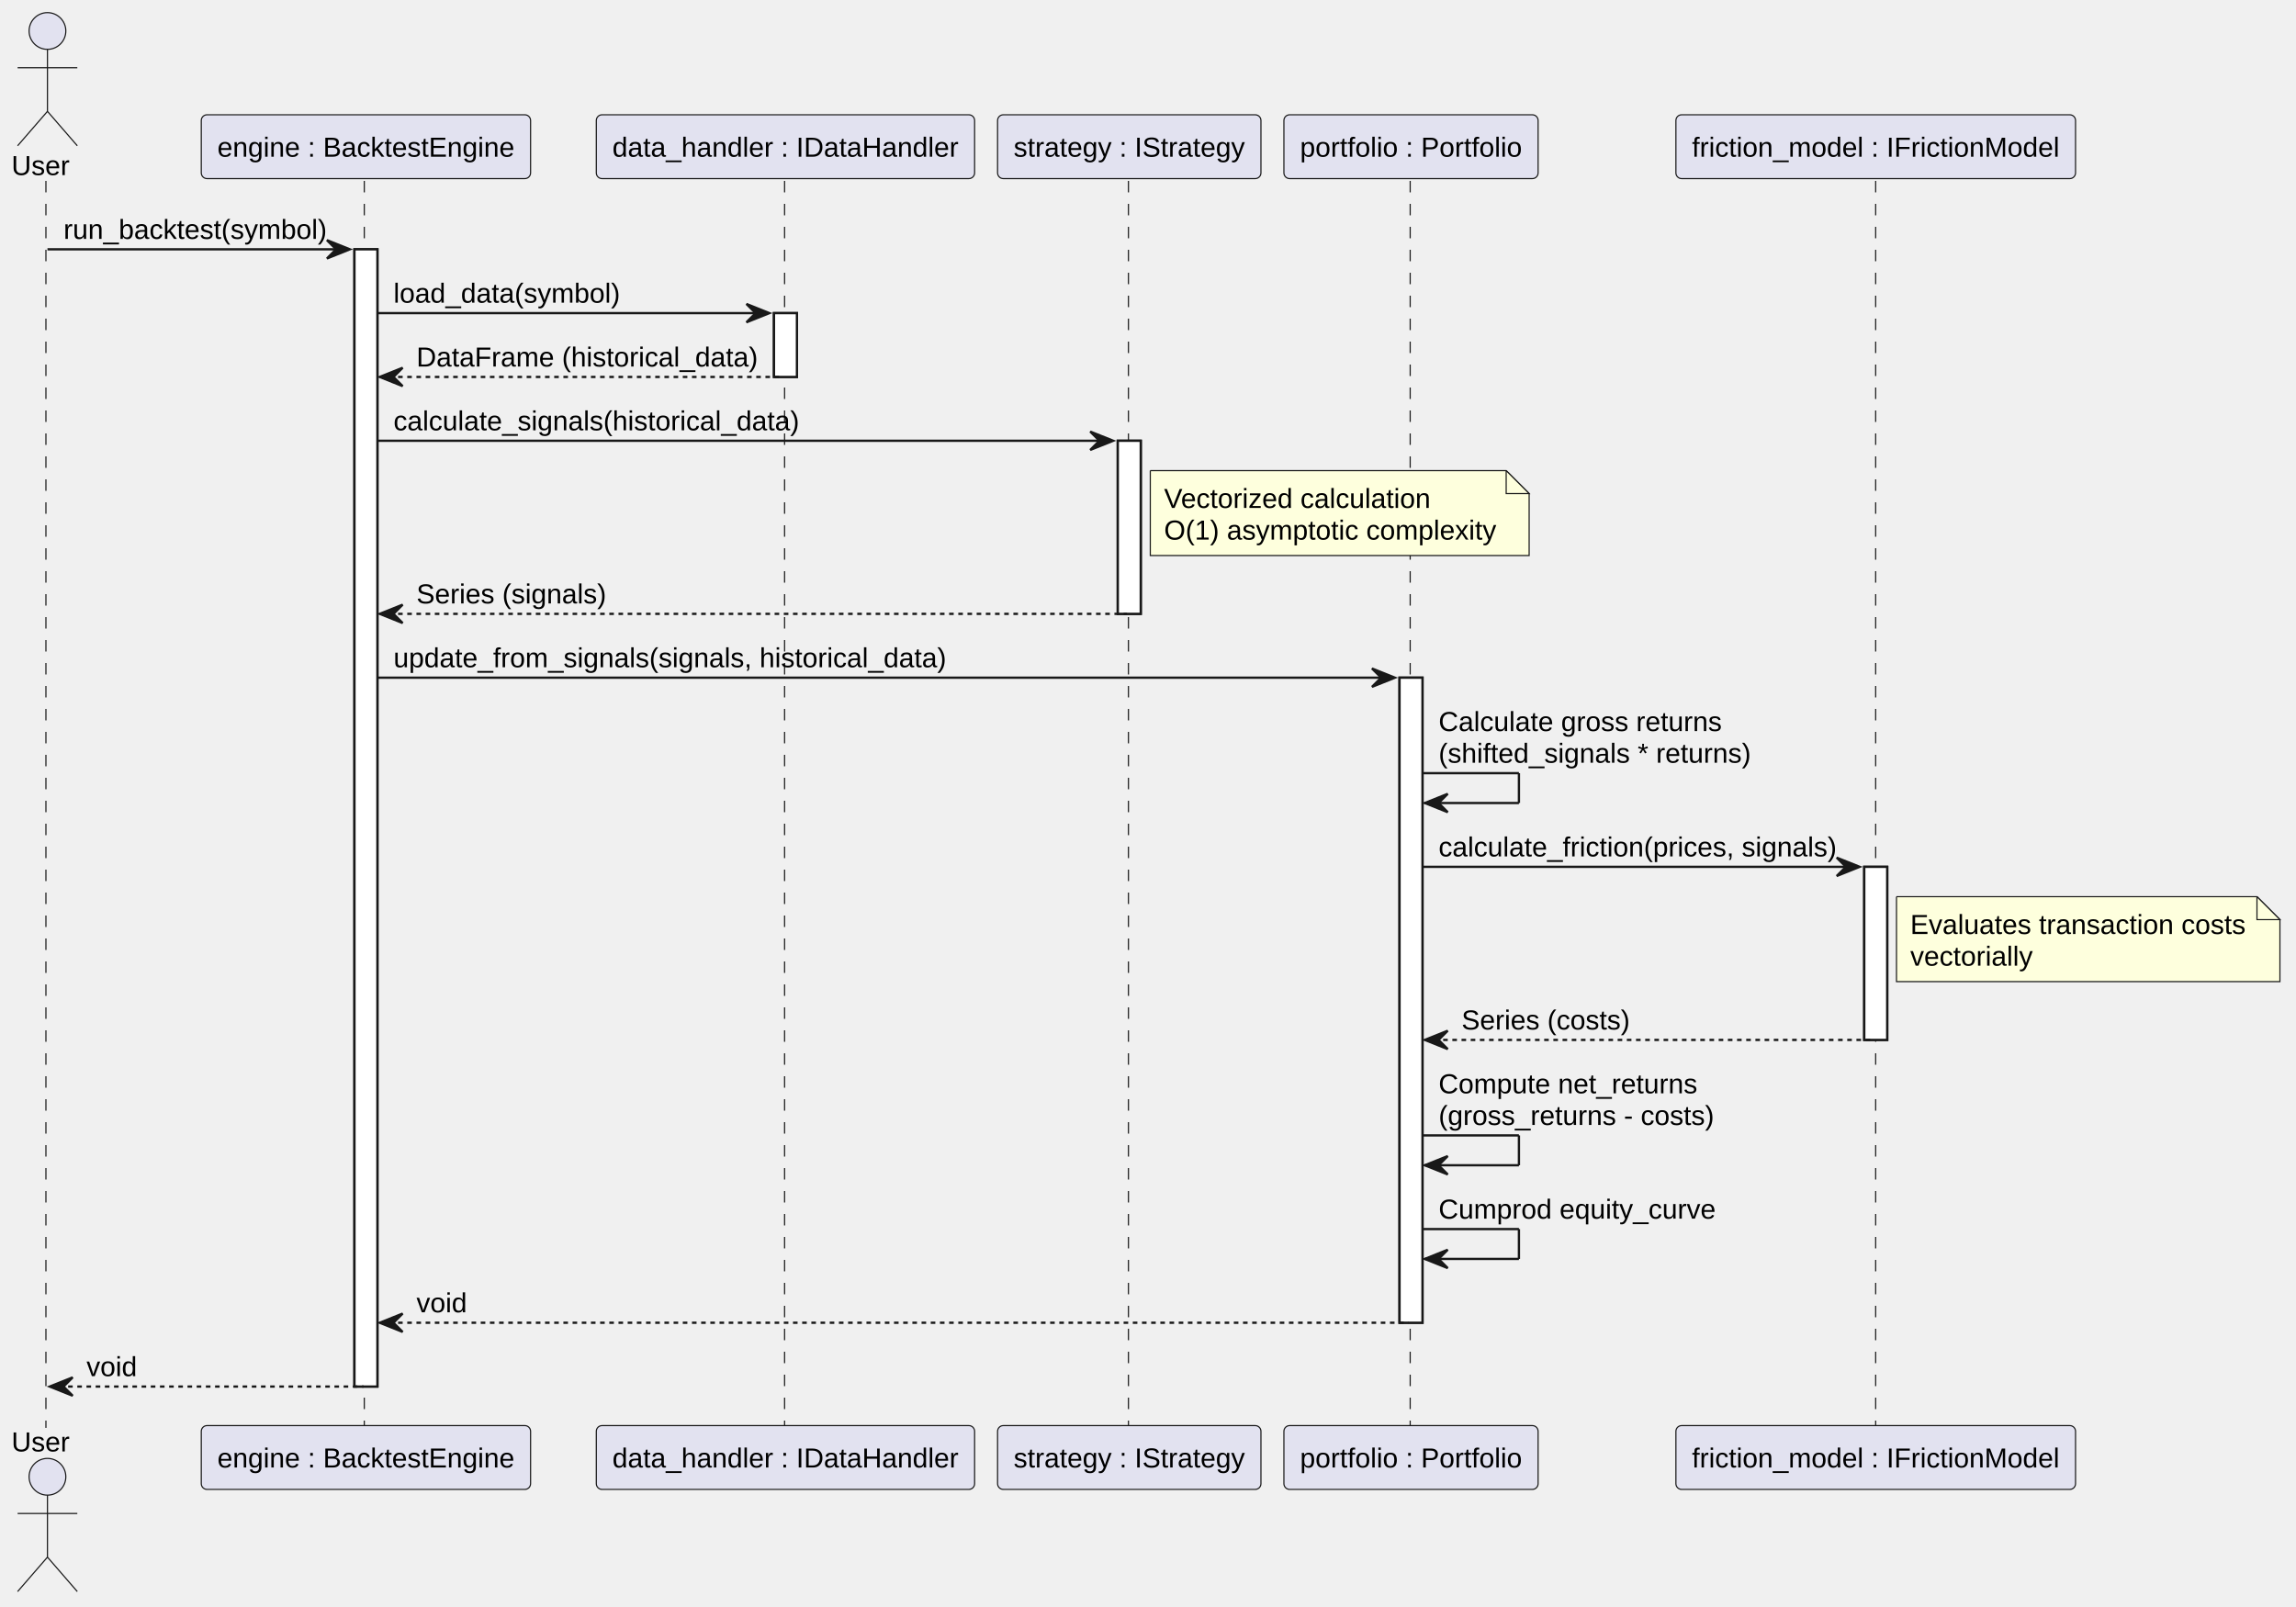
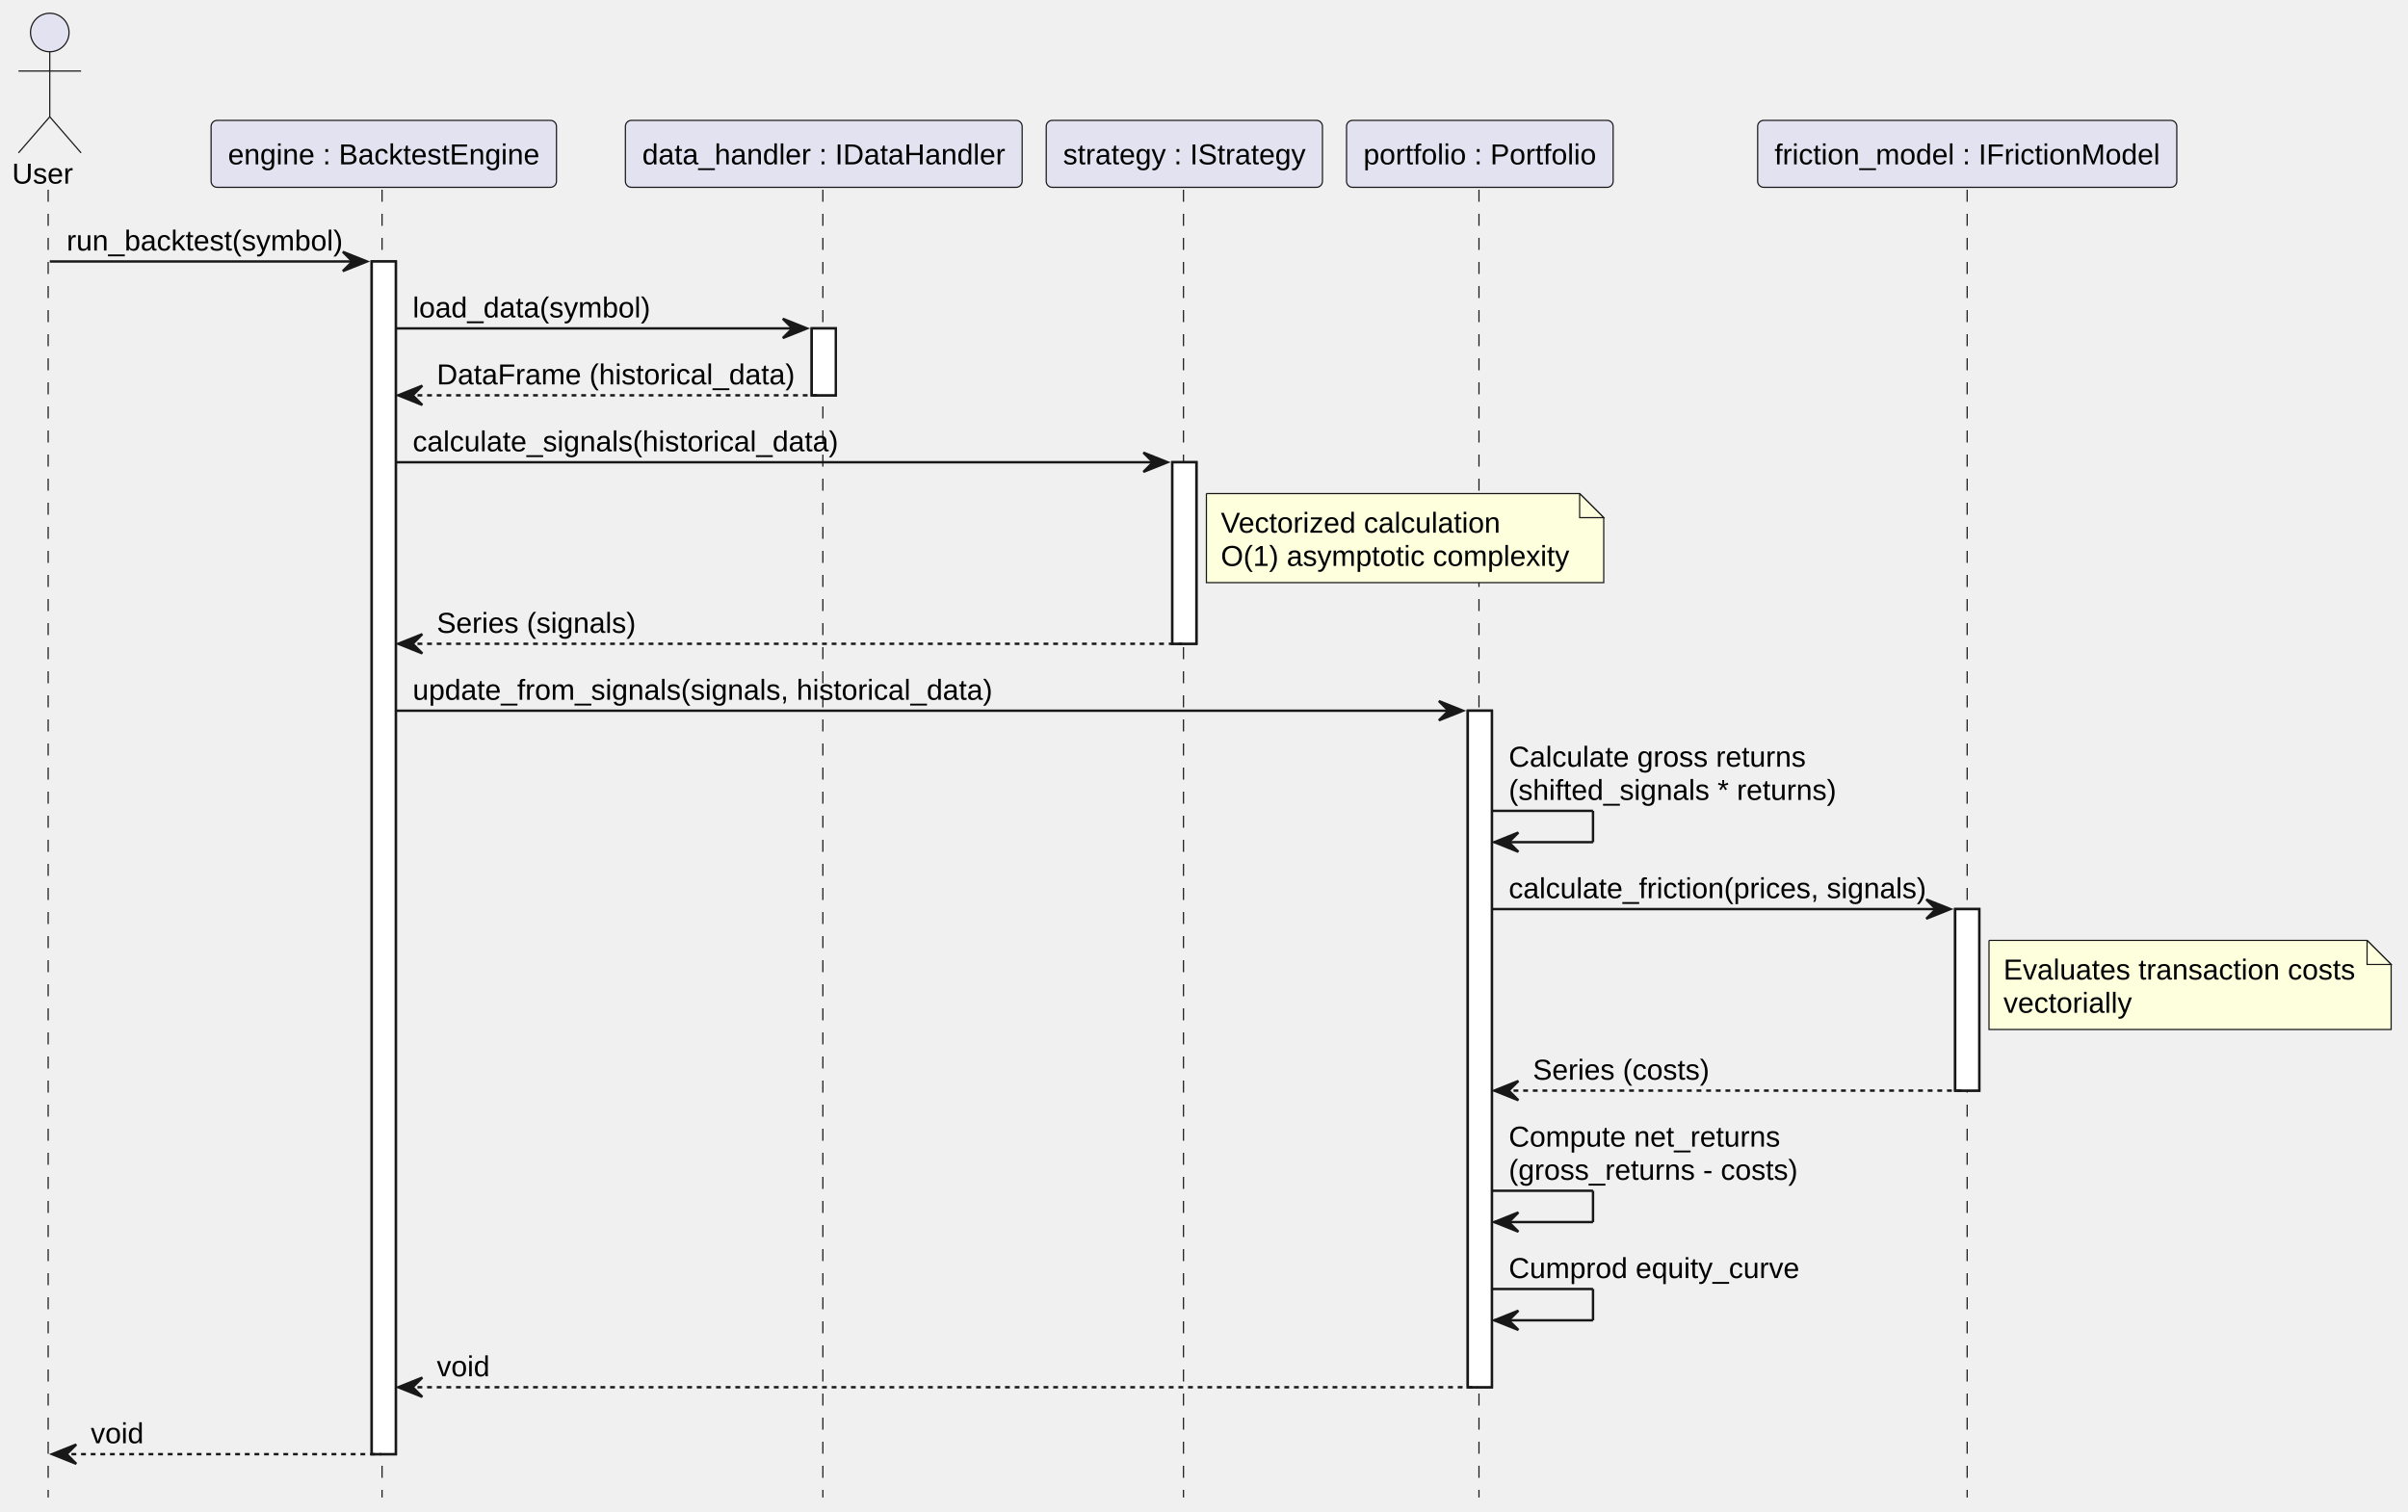
- <svg xmlns="http://www.w3.org/2000/svg" contentStyleType="text/css" data-diagram-type="SEQUENCE" height="700px" preserveAspectRatio="none" style="width:1000px;height:700px;" version="1.1" viewBox="0 0 1000 700" width="1000px" zoomAndPan="magnify">
+ <svg xmlns="http://www.w3.org/2000/svg" contentStyleType="text/css" data-diagram-type="SEQUENCE" height="628px" preserveAspectRatio="none" style="width:1000px;height:628px;" version="1.1" viewBox="0 0 1000 628" width="1000px" zoomAndPan="magnify">
  <defs />
  <g>
    <g>
      <rect fill="#FFFFFF" height="495.379" style="stroke:#181818;stroke-width:1;" width="10" x="154.377" y="108.598" />
    </g>
    <g>
      <rect fill="#FFFFFF" height="27.799" style="stroke:#181818;stroke-width:1;" width="10" x="337.1" y="136.397" />
    </g>
    <g>
      <rect fill="#FFFFFF" height="75.397" style="stroke:#181818;stroke-width:1;" width="10" x="486.839" y="191.994" />
    </g>
    <g>
      <rect fill="#FFFFFF" height="280.988" style="stroke:#181818;stroke-width:1;" width="10" x="609.552" y="295.19" />
    </g>
    <g>
      <rect fill="#FFFFFF" height="75.397" style="stroke:#181818;stroke-width:1;" width="10" x="811.954" y="377.586" />
    </g>
    <g class="participant-lifeline" data-entity-uid="part1" data-qualified-name="User" id="part1-lifeline">
      <g>
        <rect fill="#000000" fill-opacity="0" height="543.178" width="8" x="16.668" y="78.799" />
        <line style="stroke:#181818;stroke-width:0.5;stroke-dasharray:5,5;" x1="20" x2="20" y1="78.799" y2="621.977" />
      </g>
    </g>
    <g class="participant-lifeline" data-entity-uid="part2" data-qualified-name="Engine" id="part2-lifeline">
      <g>
        <rect fill="#000000" fill-opacity="0" height="543.178" width="8" x="155.377" y="78.799" />
        <line style="stroke:#181818;stroke-width:0.5;stroke-dasharray:5,5;" x1="158.666" x2="158.666" y1="78.799" y2="621.977" />
      </g>
    </g>
    <g class="participant-lifeline" data-entity-uid="part3" data-qualified-name="DataHandler" id="part3-lifeline">
      <g>
        <rect fill="#000000" fill-opacity="0" height="543.178" width="8" x="338.1" y="78.799" />
        <line style="stroke:#181818;stroke-width:0.5;stroke-dasharray:5,5;" x1="341.716" x2="341.716" y1="78.799" y2="621.977" />
      </g>
    </g>
    <g class="participant-lifeline" data-entity-uid="part4" data-qualified-name="Strategy" id="part4-lifeline">
      <g>
        <rect fill="#000000" fill-opacity="0" height="543.178" width="8" x="487.839" y="78.799" />
        <line style="stroke:#181818;stroke-width:0.5;stroke-dasharray:5,5;" x1="491.483" x2="491.483" y1="78.799" y2="621.977" />
      </g>
    </g>
    <g class="participant-lifeline" data-entity-uid="part5" data-qualified-name="Portfolio" id="part5-lifeline">
      <g>
        <rect fill="#000000" fill-opacity="0" height="543.178" width="8" x="610.552" y="78.799" />
        <line style="stroke:#181818;stroke-width:0.5;stroke-dasharray:5,5;" x1="614.194" x2="614.194" y1="78.799" y2="621.977" />
      </g>
    </g>
    <g class="participant-lifeline" data-entity-uid="part6" data-qualified-name="Friction" id="part6-lifeline">
      <g>
        <rect fill="#000000" fill-opacity="0" height="543.178" width="8" x="812.954" y="78.799" />
        <line style="stroke:#181818;stroke-width:0.5;stroke-dasharray:5,5;" x1="816.924" x2="816.924" y1="78.799" y2="621.977" />
      </g>
    </g>
    <g class="participant participant-head" data-entity-uid="part1" data-qualified-name="User" id="part1-head">
      <text fill="#000000" font-family="Arial" font-size="12" lengthAdjust="spacing" textLength="25.336" x="5" y="76.256">User</text>
      <ellipse cx="20.668" cy="13.5" fill="#E2E2F0" rx="8" ry="8" style="stroke:#181818;stroke-width:0.5;" />
      <path d="M20.668,21.5 L20.668,48.5 M7.668,29.5 L33.668,29.5 M20.668,48.5 L7.668,63.5 M20.668,48.5 L33.668,63.5" fill="none" style="stroke:#181818;stroke-width:0.5;" />
    </g>
-     <g class="participant participant-tail" data-entity-uid="part1" data-qualified-name="User" id="part1-tail">
-       <text fill="#000000" font-family="Arial" font-size="12" lengthAdjust="spacing" textLength="25.336" x="5" y="632.232">User</text>
-       <ellipse cx="20.668" cy="643.275" fill="#E2E2F0" rx="8" ry="8" style="stroke:#181818;stroke-width:0.5;" />
-       <path d="M20.668,651.275 L20.668,678.275 M7.668,659.275 L33.668,659.275 M20.668,678.275 L7.668,693.275 M20.668,678.275 L33.668,693.275" fill="none" style="stroke:#181818;stroke-width:0.5;" />
-     </g>
    <g class="participant participant-head" data-entity-uid="part2" data-qualified-name="Engine" id="part2-head">
      <rect fill="#E2E2F0" height="27.799" rx="2.5" ry="2.5" style="stroke:#181818;stroke-width:0.5;" width="143.422" x="87.666" y="50" />
      <text fill="#000000" font-family="Arial" font-size="12" lengthAdjust="spacing" textLength="129.422" x="94.666" y="68.256">engine : BacktestEngine</text>
-     </g>
-     <g class="participant participant-tail" data-entity-uid="part2" data-qualified-name="Engine" id="part2-tail">
-       <rect fill="#E2E2F0" height="27.799" rx="2.5" ry="2.5" style="stroke:#181818;stroke-width:0.5;" width="143.422" x="87.666" y="620.977" />
-       <text fill="#000000" font-family="Arial" font-size="12" lengthAdjust="spacing" textLength="129.422" x="94.666" y="639.232">engine : BacktestEngine</text>
    </g>
    <g class="participant participant-head" data-entity-uid="part3" data-qualified-name="DataHandler" id="part3-head">
      <rect fill="#E2E2F0" height="27.799" rx="2.5" ry="2.5" style="stroke:#181818;stroke-width:0.5;" width="164.768" x="259.716" y="50" />
      <text fill="#000000" font-family="Arial" font-size="12" lengthAdjust="spacing" textLength="150.768" x="266.716" y="68.256">data_handler : IDataHandler</text>
    </g>
-     <g class="participant participant-tail" data-entity-uid="part3" data-qualified-name="DataHandler" id="part3-tail">
-       <rect fill="#E2E2F0" height="27.799" rx="2.5" ry="2.5" style="stroke:#181818;stroke-width:0.5;" width="164.768" x="259.716" y="620.977" />
-       <text fill="#000000" font-family="Arial" font-size="12" lengthAdjust="spacing" textLength="150.768" x="266.716" y="639.232">data_handler : IDataHandler</text>
-     </g>
    <g class="participant participant-head" data-entity-uid="part4" data-qualified-name="Strategy" id="part4-head">
      <rect fill="#E2E2F0" height="27.799" rx="2.5" ry="2.5" style="stroke:#181818;stroke-width:0.5;" width="114.711" x="434.483" y="50" />
      <text fill="#000000" font-family="Arial" font-size="12" lengthAdjust="spacing" textLength="100.711" x="441.483" y="68.256">strategy : IStrategy</text>
-     </g>
-     <g class="participant participant-tail" data-entity-uid="part4" data-qualified-name="Strategy" id="part4-tail">
-       <rect fill="#E2E2F0" height="27.799" rx="2.5" ry="2.5" style="stroke:#181818;stroke-width:0.5;" width="114.711" x="434.483" y="620.977" />
-       <text fill="#000000" font-family="Arial" font-size="12" lengthAdjust="spacing" textLength="100.711" x="441.483" y="639.232">strategy : IStrategy</text>
    </g>
    <g class="participant participant-head" data-entity-uid="part5" data-qualified-name="Portfolio" id="part5-head">
      <rect fill="#E2E2F0" height="27.799" rx="2.5" ry="2.5" style="stroke:#181818;stroke-width:0.5;" width="110.715" x="559.194" y="50" />
      <text fill="#000000" font-family="Arial" font-size="12" lengthAdjust="spacing" textLength="96.715" x="566.194" y="68.256">portfolio : Portfolio</text>
    </g>
-     <g class="participant participant-tail" data-entity-uid="part5" data-qualified-name="Portfolio" id="part5-tail">
-       <rect fill="#E2E2F0" height="27.799" rx="2.5" ry="2.5" style="stroke:#181818;stroke-width:0.5;" width="110.715" x="559.194" y="620.977" />
-       <text fill="#000000" font-family="Arial" font-size="12" lengthAdjust="spacing" textLength="96.715" x="566.194" y="639.232">portfolio : Portfolio</text>
-     </g>
    <g class="participant participant-head" data-entity-uid="part6" data-qualified-name="Friction" id="part6-head">
      <rect fill="#E2E2F0" height="27.799" rx="2.5" ry="2.5" style="stroke:#181818;stroke-width:0.5;" width="174.06" x="729.924" y="50" />
      <text fill="#000000" font-family="Arial" font-size="12" lengthAdjust="spacing" textLength="160.06" x="736.924" y="68.256">friction_model : IFrictionModel</text>
-     </g>
-     <g class="participant participant-tail" data-entity-uid="part6" data-qualified-name="Friction" id="part6-tail">
-       <rect fill="#E2E2F0" height="27.799" rx="2.5" ry="2.5" style="stroke:#181818;stroke-width:0.5;" width="174.06" x="729.924" y="620.977" />
-       <text fill="#000000" font-family="Arial" font-size="12" lengthAdjust="spacing" textLength="160.06" x="736.924" y="639.232">friction_model : IFrictionModel</text>
    </g>
    <g>
      <rect fill="#FFFFFF" height="495.379" style="stroke:#181818;stroke-width:1;" width="10" x="154.377" y="108.598" />
    </g>
    <g>
      <rect fill="#FFFFFF" height="27.799" style="stroke:#181818;stroke-width:1;" width="10" x="337.1" y="136.397" />
    </g>
    <g>
      <rect fill="#FFFFFF" height="75.397" style="stroke:#181818;stroke-width:1;" width="10" x="486.839" y="191.994" />
    </g>
    <g>
      <rect fill="#FFFFFF" height="280.988" style="stroke:#181818;stroke-width:1;" width="10" x="609.552" y="295.19" />
    </g>
    <g>
      <rect fill="#FFFFFF" height="75.397" style="stroke:#181818;stroke-width:1;" width="10" x="811.954" y="377.586" />
    </g>
    <g class="message" data-entity-1="part1" data-entity-2="part2" id="msg1">
      <polygon fill="#181818" points="142.377,104.598,152.377,108.598,142.377,112.598,146.377,108.598" style="stroke:#181818;stroke-width:1;" />
      <line style="stroke:#181818;stroke-width:1;" x1="20.668" x2="148.377" y1="108.598" y2="108.598" />
      <text fill="#000000" font-family="Arial" font-size="12" lengthAdjust="spacing" textLength="114.709" x="27.668" y="104.055">run_backtest(symbol)</text>
    </g>
    <g class="message" data-entity-1="part2" data-entity-2="part3" id="msg2">
      <polygon fill="#181818" points="325.1,132.397,335.1,136.397,325.1,140.397,329.1,136.397" style="stroke:#181818;stroke-width:1;" />
      <line style="stroke:#181818;stroke-width:1;" x1="164.377" x2="331.1" y1="136.397" y2="136.397" />
      <text fill="#000000" font-family="Arial" font-size="12" lengthAdjust="spacing" textLength="98.719" x="171.377" y="131.853">load_data(symbol)</text>
    </g>
    <g class="message" data-entity-1="part3" data-entity-2="part2" id="msg3">
      <polygon fill="#181818" points="175.377,160.195,165.377,164.195,175.377,168.195,171.377,164.195" style="stroke:#181818;stroke-width:1;" />
      <line style="stroke:#181818;stroke-width:1;stroke-dasharray:2,2;" x1="169.377" x2="341.1" y1="164.195" y2="164.195" />
      <text fill="#000000" font-family="Arial" font-size="12" lengthAdjust="spacing" textLength="148.723" x="181.377" y="159.652">DataFrame (historical_data)</text>
    </g>
    <g class="message" data-entity-1="part2" data-entity-2="part4" id="msg4">
      <polygon fill="#181818" points="474.839,187.994,484.839,191.994,474.839,195.994,478.839,191.994" style="stroke:#181818;stroke-width:1;" />
      <line style="stroke:#181818;stroke-width:1;" x1="164.377" x2="480.839" y1="191.994" y2="191.994" />
      <text fill="#000000" font-family="Arial" font-size="12" lengthAdjust="spacing" textLength="176.76" x="171.377" y="187.451">calculate_signals(historical_data)</text>
    </g>
    <path d="M501,204.994 L501,241.994 L666,241.994 L666,214.994 L656,204.994 L501,204.994" fill="#FEFFDD" style="stroke:#181818;stroke-width:0.5;" />
    <path d="M656,204.994 L656,214.994 L666,214.994 L656,204.994" fill="#FEFFDD" style="stroke:#181818;stroke-width:0.5;" />
    <text fill="#000000" font-family="Arial" font-size="12" lengthAdjust="spacing" textLength="116.731" x="507" y="221.25">Vectorized calculation</text>
    <text fill="#000000" font-family="Arial" font-size="12" lengthAdjust="spacing" textLength="144.703" x="507" y="235.049">O(1) asymptotic complexity</text>
    <g class="message" data-entity-1="part4" data-entity-2="part2" id="msg5">
      <polygon fill="#181818" points="175.377,263.391,165.377,267.391,175.377,271.391,171.377,267.391" style="stroke:#181818;stroke-width:1;" />
      <line style="stroke:#181818;stroke-width:1;stroke-dasharray:2,2;" x1="169.377" x2="490.839" y1="267.391" y2="267.391" />
      <text fill="#000000" font-family="Arial" font-size="12" lengthAdjust="spacing" textLength="82.693" x="181.377" y="262.848">Series (signals)</text>
    </g>
    <g class="message" data-entity-1="part2" data-entity-2="part5" id="msg6">
      <polygon fill="#181818" points="597.552,291.19,607.552,295.19,597.552,299.19,601.552,295.19" style="stroke:#181818;stroke-width:1;" />
      <line style="stroke:#181818;stroke-width:1;" x1="164.377" x2="603.552" y1="295.19" y2="295.19" />
      <text fill="#000000" font-family="Arial" font-size="12" lengthAdjust="spacing" textLength="240.797" x="171.377" y="290.647">update_from_signals(signals, historical_data)</text>
    </g>
    <g class="message" data-entity-1="part5" data-entity-2="part5" id="msg7">
      <line style="stroke:#181818;stroke-width:1;" x1="619.552" x2="661.552" y1="336.787" y2="336.787" />
      <line style="stroke:#181818;stroke-width:1;" x1="661.552" x2="661.552" y1="336.787" y2="349.787" />
      <line style="stroke:#181818;stroke-width:1;" x1="620.552" x2="661.552" y1="349.787" y2="349.787" />
      <polygon fill="#181818" points="630.552,345.787,620.552,349.787,630.552,353.787,626.552,349.787" style="stroke:#181818;stroke-width:1;" />
      <text fill="#000000" font-family="Arial" font-size="12" lengthAdjust="spacing" textLength="123.387" x="626.552" y="318.445">Calculate gross returns</text>
      <text fill="#000000" font-family="Arial" font-size="12" lengthAdjust="spacing" textLength="136.06" x="626.552" y="332.244">(shifted_signals * returns)</text>
    </g>
    <g class="message" data-entity-1="part5" data-entity-2="part6" id="msg8">
      <polygon fill="#181818" points="799.954,373.586,809.954,377.586,799.954,381.586,803.954,377.586" style="stroke:#181818;stroke-width:1;" />
      <line style="stroke:#181818;stroke-width:1;" x1="619.552" x2="805.954" y1="377.586" y2="377.586" />
      <text fill="#000000" font-family="Arial" font-size="12" lengthAdjust="spacing" textLength="173.402" x="626.552" y="373.043">calculate_friction(prices, signals)</text>
    </g>
    <path d="M826,390.586 L826,427.586 L993,427.586 L993,400.586 L983,390.586 L826,390.586" fill="#FEFFDD" style="stroke:#181818;stroke-width:0.5;" />
    <path d="M983,390.586 L983,400.586 L993,400.586 L983,390.586" fill="#FEFFDD" style="stroke:#181818;stroke-width:0.5;" />
    <text fill="#000000" font-family="Arial" font-size="12" lengthAdjust="spacing" textLength="146.074" x="832" y="406.842">Evaluates transaction costs</text>
    <text fill="#000000" font-family="Arial" font-size="12" lengthAdjust="spacing" textLength="53.35" x="832" y="420.641">vectorially</text>
    <g class="message" data-entity-1="part6" data-entity-2="part5" id="msg9">
      <polygon fill="#181818" points="630.552,448.982,620.552,452.982,630.552,456.982,626.552,452.982" style="stroke:#181818;stroke-width:1;" />
      <line style="stroke:#181818;stroke-width:1;stroke-dasharray:2,2;" x1="624.552" x2="815.954" y1="452.982" y2="452.982" />
      <text fill="#000000" font-family="Arial" font-size="12" lengthAdjust="spacing" textLength="73.348" x="636.552" y="448.44">Series (costs)</text>
    </g>
    <g class="message" data-entity-1="part5" data-entity-2="part5" id="msg10">
      <line style="stroke:#181818;stroke-width:1;" x1="619.552" x2="661.552" y1="494.58" y2="494.58" />
      <line style="stroke:#181818;stroke-width:1;" x1="661.552" x2="661.552" y1="494.58" y2="507.58" />
      <line style="stroke:#181818;stroke-width:1;" x1="620.552" x2="661.552" y1="507.58" y2="507.58" />
      <polygon fill="#181818" points="630.552,503.58,620.552,507.58,630.552,511.58,626.552,507.58" style="stroke:#181818;stroke-width:1;" />
      <text fill="#000000" font-family="Arial" font-size="12" lengthAdjust="spacing" textLength="112.728" x="626.552" y="476.238">Compute net_returns</text>
      <text fill="#000000" font-family="Arial" font-size="12" lengthAdjust="spacing" textLength="120.029" x="626.552" y="490.037">(gross_returns - costs)</text>
    </g>
    <g class="message" data-entity-1="part5" data-entity-2="part5" id="msg11">
      <line style="stroke:#181818;stroke-width:1;" x1="619.552" x2="661.552" y1="535.379" y2="535.379" />
      <line style="stroke:#181818;stroke-width:1;" x1="661.552" x2="661.552" y1="535.379" y2="548.379" />
      <line style="stroke:#181818;stroke-width:1;" x1="620.552" x2="661.552" y1="548.379" y2="548.379" />
      <polygon fill="#181818" points="630.552,544.379,620.552,548.379,630.552,552.379,626.552,548.379" style="stroke:#181818;stroke-width:1;" />
      <text fill="#000000" font-family="Arial" font-size="12" lengthAdjust="spacing" textLength="120.727" x="626.552" y="530.836">Cumprod equity_curve</text>
    </g>
    <g class="message" data-entity-1="part5" data-entity-2="part2" id="msg12">
      <polygon fill="#181818" points="175.377,572.178,165.377,576.178,175.377,580.178,171.377,576.178" style="stroke:#181818;stroke-width:1;" />
      <line style="stroke:#181818;stroke-width:1;stroke-dasharray:2,2;" x1="169.377" x2="613.552" y1="576.178" y2="576.178" />
      <text fill="#000000" font-family="Arial" font-size="12" lengthAdjust="spacing" textLength="22.014" x="181.377" y="571.635">void</text>
    </g>
    <g class="message" data-entity-1="part2" data-entity-2="part1" id="msg13">
      <polygon fill="#181818" points="31.668,599.977,21.668,603.977,31.668,607.977,27.668,603.977" style="stroke:#181818;stroke-width:1;" />
      <line style="stroke:#181818;stroke-width:1;stroke-dasharray:2,2;" x1="25.668" x2="158.377" y1="603.977" y2="603.977" />
      <text fill="#000000" font-family="Arial" font-size="12" lengthAdjust="spacing" textLength="22.014" x="37.668" y="599.434">void</text>
    </g>
  </g>
</svg>
